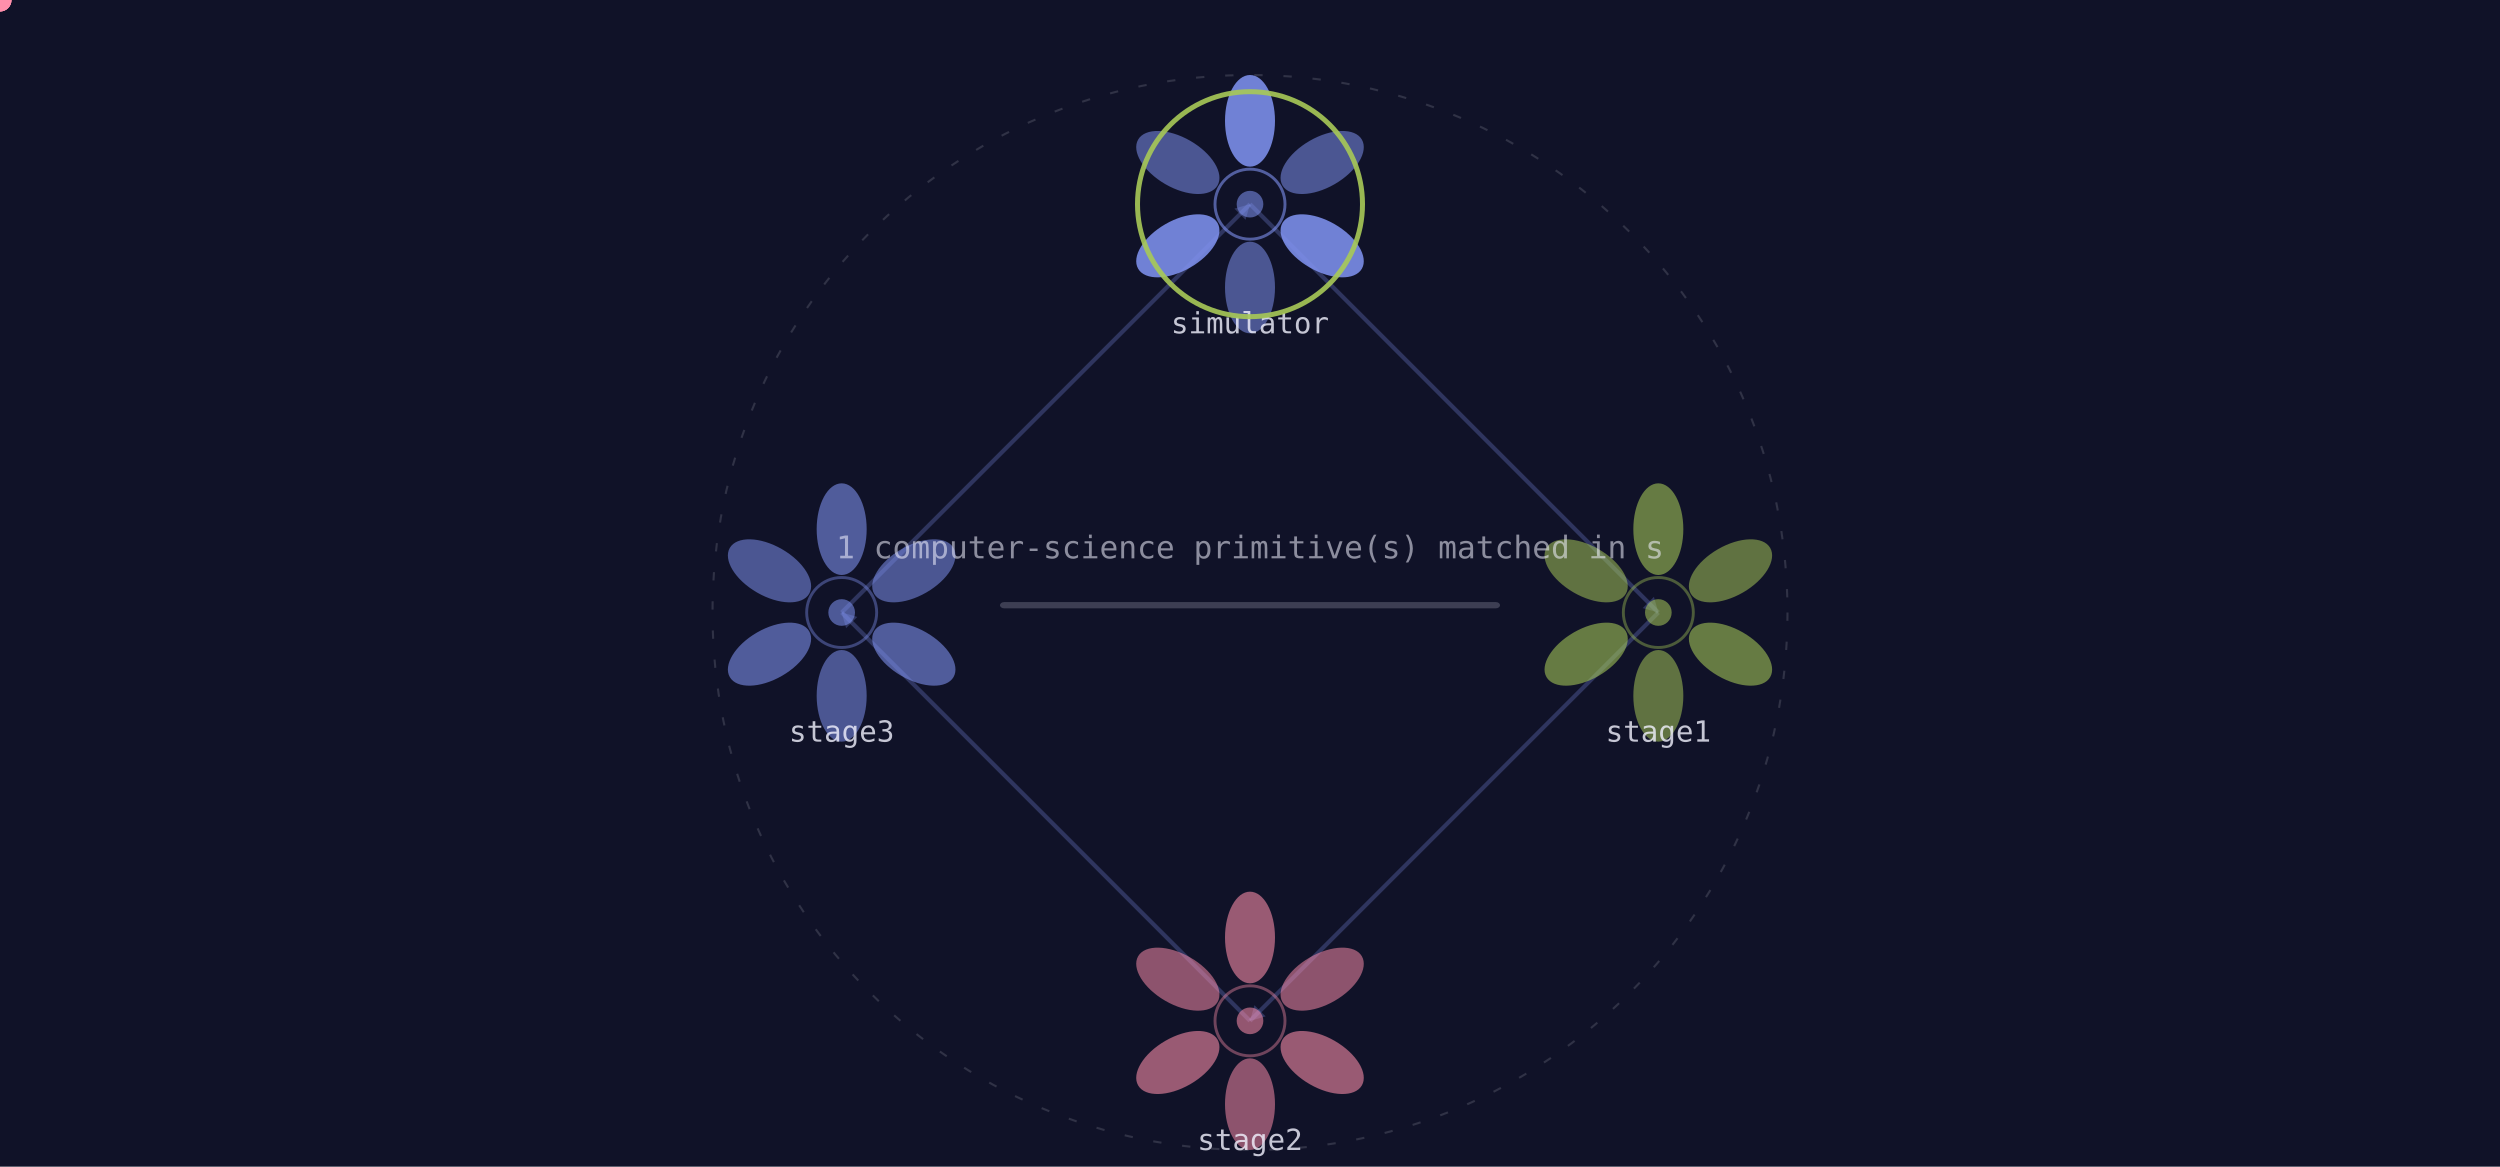
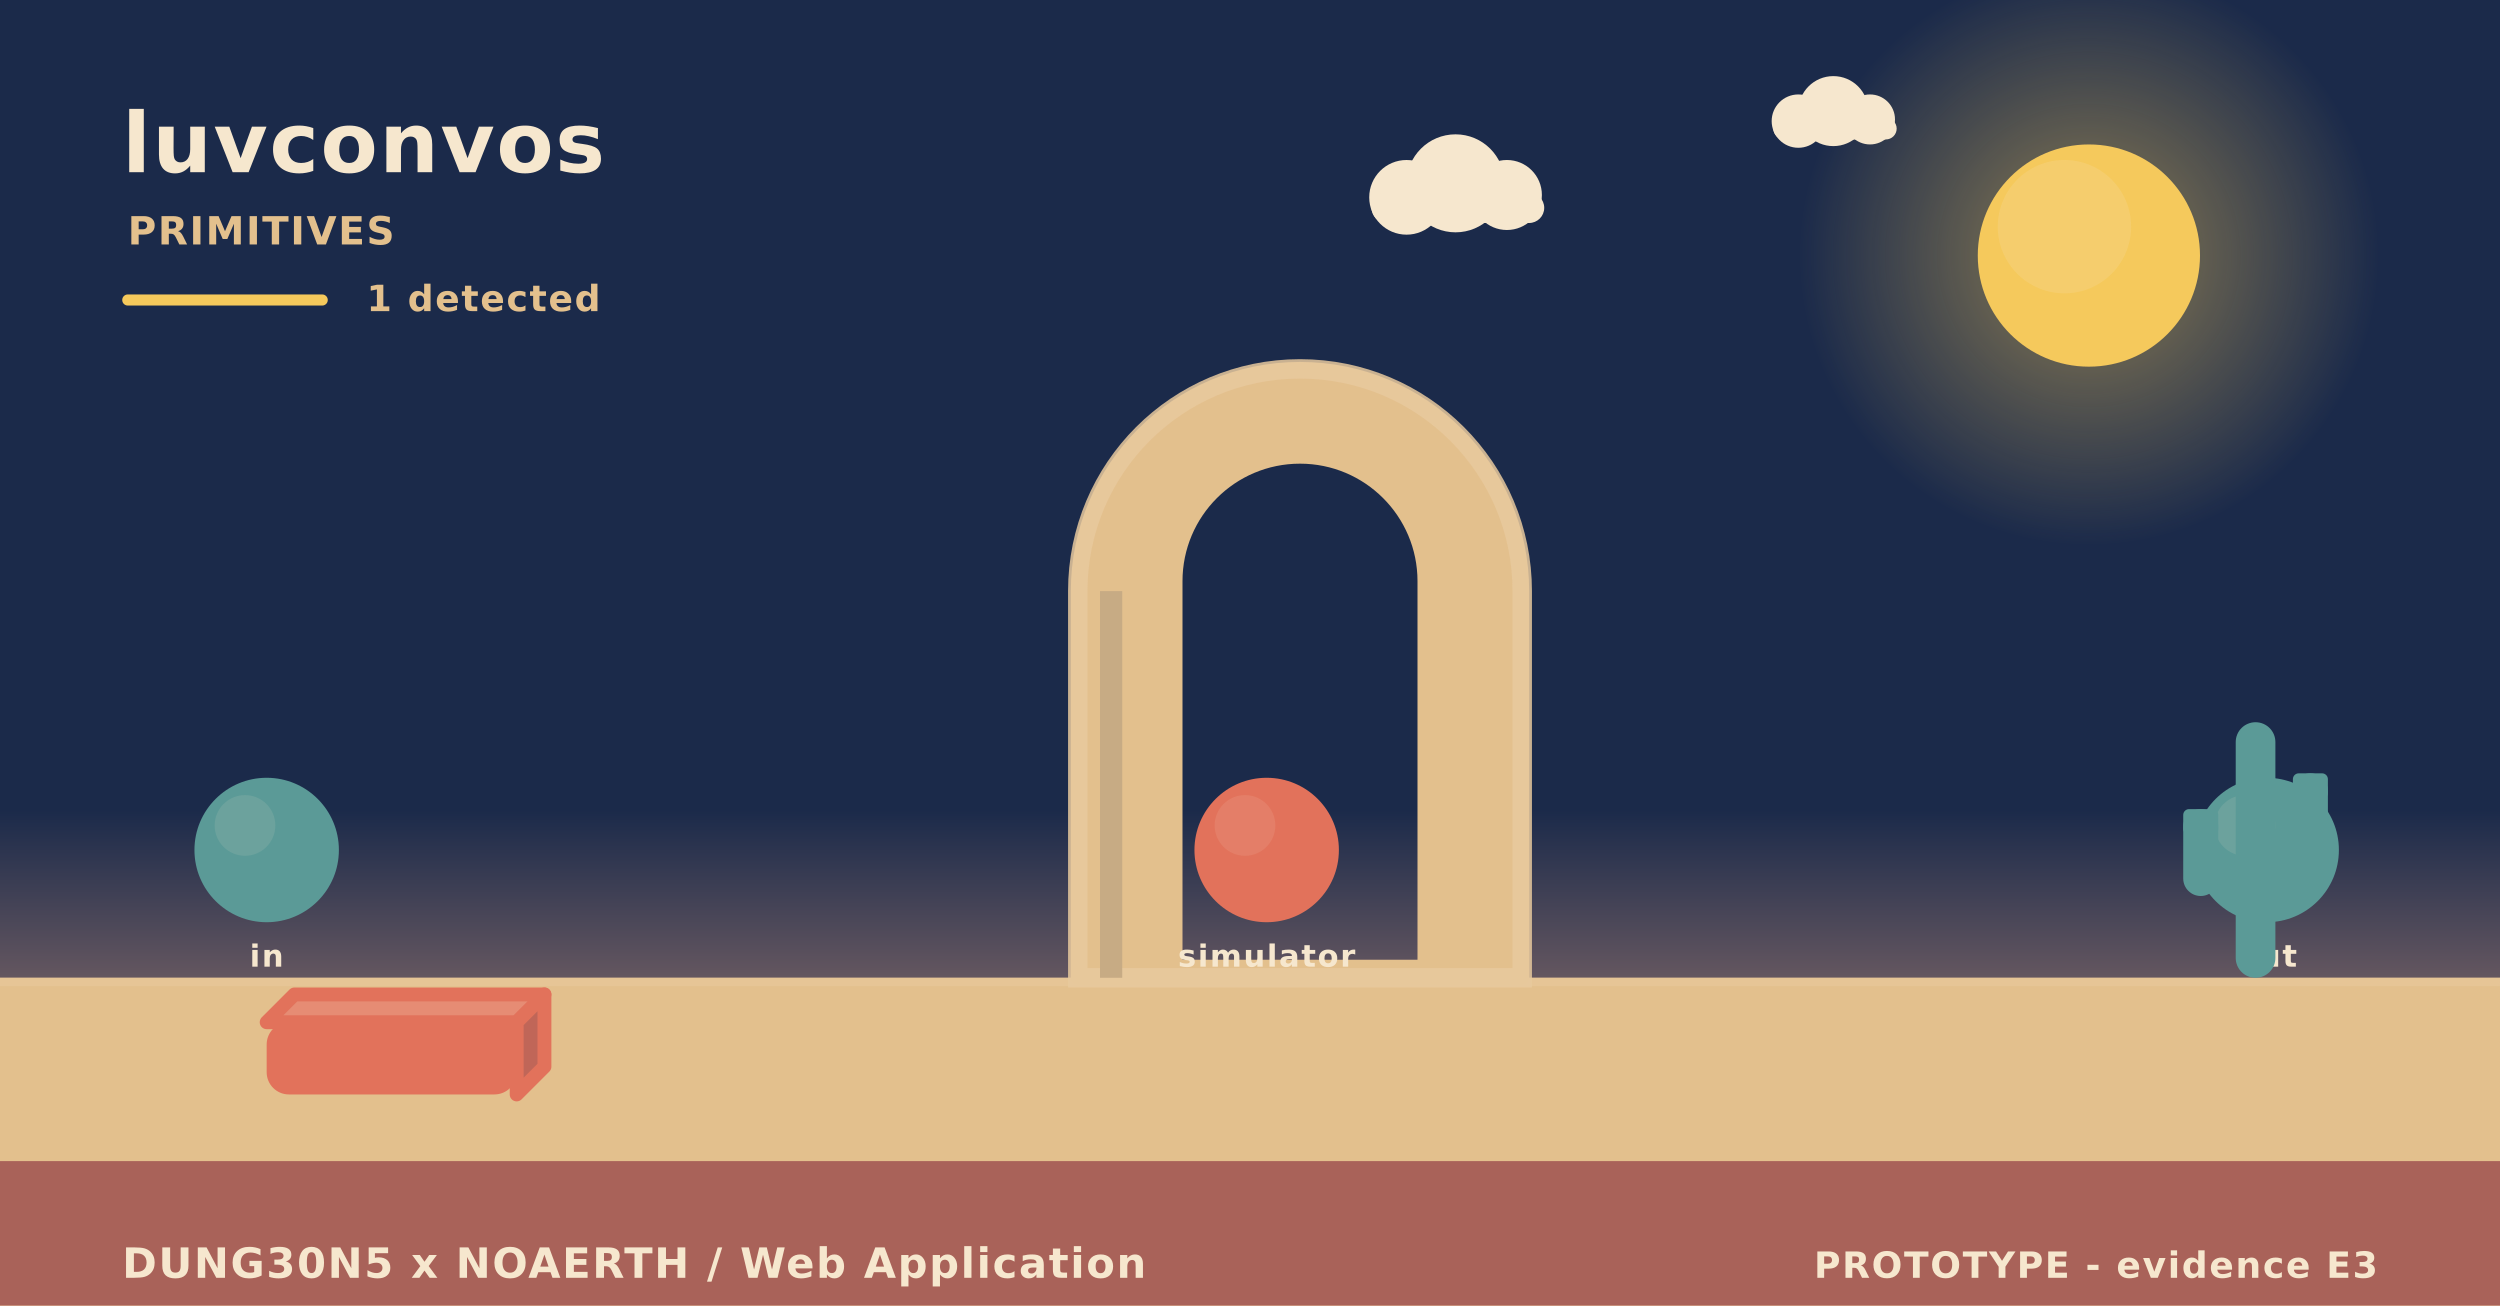
- <svg xmlns="http://www.w3.org/2000/svg" viewBox="0 0 1200 560" width="1200" height="560" role="img" aria-label="luvconvos state machine">
-   <rect width="1200" height="560" fill="#101228" />
-   <defs>
-     <linearGradient id="gs" x1="0" y1="0" x2="1" y2="1">
-       <stop offset="0%" stop-color="#8093f1" />
-       <stop offset="100%" stop-color="#a7c957" />
-     </linearGradient>
-   </defs>
-   <circle cx="600.00" cy="294.00" r="258.00" fill="none" stroke="rgba(242,242,255,0.140)" stroke-width="1.00" opacity="1.00" stroke-dasharray="4 10" />
-   <line x1="600.00" y1="98.00" x2="796.00" y2="294.00" stroke="rgba(128,147,241,0.500)" stroke-width="2.00" opacity="0.55" />
-   <polygon points="796.00,294.00 793.88,286.50 788.50,291.88" fill="rgba(128,147,241,0.500)" opacity="0.55" />
-   <g opacity="0.9">
-     <circle cx="0.00" cy="0.00" r="5.50" fill="#ff8fab" opacity="1.00" />
-     <animateTransform attributeName="transform" type="translate" values="600.00,98.00 796.00,294.00" dur="4.75s" begin="0.0s" repeatCount="indefinite" />
-     <animateTransform attributeName="transform" type="translate" values="796.00,294.00 600.00,98.00" dur="4.75s" begin="2.375s" repeatCount="indefinite" />
+ <svg xmlns="http://www.w3.org/2000/svg" width="900" height="470" viewBox="0 0 900 470" role="img" aria-label="luvconvos - how it behaves">
+   <linearGradient id="skys" x1="0" y1="0" x2="0" y2="1">
+     <stop offset="0" stop-color="#1b2a4a" />
+     <stop offset="0.62" stop-color="#1b2a4a" />
+     <stop offset="1" stop-color="#f3ad8a" />
+   </linearGradient>
+   <rect width="900" height="470" fill="url(#skys)" />
+   <radialGradient id="suns">
+     <stop offset="0.35" stop-color="#f5c95c" stop-opacity="0.34" />
+     <stop offset="1" stop-color="#f5c95c" stop-opacity="0" />
+   </radialGradient>
+   <circle cx="752" cy="92" r="104" fill="url(#suns)" />
+   <circle cx="752" cy="92" r="40" fill="#f5c95c" />
+   <circle cx="743.2" cy="81.6" r="24" fill="#f5d27e" opacity="0.5" />
+   <g>
+     <circle cx="524" cy="66" r="17.64" fill="#f6e7ce" />
+     <circle cx="506.36" cy="71.04" r="13.44" fill="#f6e7ce" />
+     <circle cx="542.48" cy="70.2" r="12.6" fill="#f6e7ce" />
+     <rect x="493.76" y="69.36" width="62.16" height="10.92" rx="5.46" fill="#f6e7ce" />
+     <animateTransform attributeName="transform" type="translate" values="0 0;24 0;0 0" dur="36s" begin="0s" repeatCount="indefinite" />
  </g>
-   <line x1="796.00" y1="294.00" x2="600.00" y2="490.00" stroke="rgba(128,147,241,0.500)" stroke-width="2.00" opacity="0.55" />
-   <polygon points="600.00,490.00 607.50,487.88 602.12,482.50" fill="rgba(128,147,241,0.500)" opacity="0.55" />
-   <g opacity="0.9">
-     <circle cx="0.00" cy="0.00" r="5.50" fill="#ff8fab" opacity="1.00" />
-     <animateTransform attributeName="transform" type="translate" values="796.00,294.00 600.00,490.00" dur="4.75s" begin="1.188s" repeatCount="indefinite" />
-     <animateTransform attributeName="transform" type="translate" values="600.00,490.00 796.00,294.00" dur="4.75s" begin="3.562s" repeatCount="indefinite" />
+   <g>
+     <circle cx="660" cy="40" r="12.6" fill="#f6e7ce" />
+     <circle cx="647.4" cy="43.6" r="9.6" fill="#f6e7ce" />
+     <circle cx="673.2" cy="43" r="9" fill="#f6e7ce" />
+     <rect x="638.4" y="42.4" width="44.4" height="7.8" rx="3.9" fill="#f6e7ce" />
+     <animateTransform attributeName="transform" type="translate" values="0 0;-18 0;0 0" dur="46s" begin="3s" repeatCount="indefinite" />
  </g>
-   <line x1="600.00" y1="490.00" x2="404.00" y2="294.00" stroke="rgba(128,147,241,0.500)" stroke-width="2.00" opacity="0.55" />
-   <polygon points="404.00,294.00 406.12,301.50 411.50,296.12" fill="rgba(128,147,241,0.500)" opacity="0.55" />
-   <g opacity="0.9">
-     <circle cx="0.00" cy="0.00" r="5.50" fill="#ff8fab" opacity="1.00" />
-     <animateTransform attributeName="transform" type="translate" values="600.00,490.00 404.00,294.00" dur="4.75s" begin="2.375s" repeatCount="indefinite" />
-     <animateTransform attributeName="transform" type="translate" values="404.00,294.00 600.00,490.00" dur="4.75s" begin="4.75s" repeatCount="indefinite" />
+   <rect x="0" y="352" width="900" height="118" fill="#e3c08d" />
+   <rect x="0" y="352" width="900" height="3" fill="#e6c596" />
+   <text x="44" y="62" font-family="Verdana,DejaVu Sans,sans-serif" font-size="30" font-weight="700" letter-spacing="0.6" fill="#f6e7ce" text-anchor="start">luvconvos</text>
+   <text x="46" y="88" font-family="Verdana,DejaVu Sans,sans-serif" font-size="14" font-weight="700" letter-spacing="0.6" fill="#e3c08d" text-anchor="start">PRIMITIVES</text>
+   <rect x="44" y="106" width="74" height="4" rx="2" fill="#f5c95c" />
+   <text x="132" y="112" font-family="Verdana,DejaVu Sans,sans-serif" font-size="13" font-weight="700" letter-spacing="0.6" fill="#e3c08d" text-anchor="start">1 detected</text>
+   <path d="M388,352 L388,212.8 A80,80 0 0 1 548,212.8 L548,352 Z M423.2,348 L423.2,209.22 A44.8,44.8 0 0 1 512.8,209.22 L512.8,348 Z" fill="#e3c08d" fill-rule="evenodd" stroke="#e3c08d" stroke-width="5" stroke-linejoin="round" />
+   <path d="M388,352 L388,212.8 A80,80 0 0 1 548,212.8 L548,352 Z" fill="none" stroke="#e8c99d" stroke-width="7" stroke-linecap="round" opacity="0.85" />
+   <rect x="396" y="212.8" width="8" height="139.2" fill="#c7ab84" />
+   <circle cx="96" cy="306" r="26" fill="#5b9a97" />
+   <circle cx="88.2" cy="297.16" r="10.92" fill="#7aa9a2" opacity="0.55" />
+   <text x="96" y="348" font-family="Verdana,DejaVu Sans,sans-serif" font-size="11" font-weight="700" letter-spacing="0.6" fill="#f6e7ce" text-anchor="middle">in</text>
+   <g>
+     <circle cx="456" cy="306" r="26" fill="#e2725b" />
+     <circle cx="448.2" cy="297.16" r="10.92" fill="#e68972" opacity="0.55" />
+     <animate attributeName="opacity" values="0.8;1;0.8" dur="4.6s" begin="0s" repeatCount="indefinite" />
  </g>
-   <line x1="404.00" y1="294.00" x2="600.00" y2="98.00" stroke="rgba(128,147,241,0.500)" stroke-width="2.00" opacity="0.55" />
-   <polygon points="600.00,98.00 592.50,100.12 597.88,105.50" fill="rgba(128,147,241,0.500)" opacity="0.55" />
-   <g opacity="0.9">
-     <circle cx="0.00" cy="0.00" r="5.50" fill="#ff8fab" opacity="1.00" />
-     <animateTransform attributeName="transform" type="translate" values="404.00,294.00 600.00,98.00" dur="4.75s" begin="3.562s" repeatCount="indefinite" />
-     <animateTransform attributeName="transform" type="translate" values="600.00,98.00 404.00,294.00" dur="4.75s" begin="5.938s" repeatCount="indefinite" />
-   </g>
-   <ellipse cx="600.00" cy="58.00" rx="12.00" ry="22.00" fill="rgba(128,147,241,0.900)" opacity="0.95" transform="rotate(0.0 600.00 58.00)" />
-   <ellipse cx="634.64" cy="78.00" rx="12.00" ry="22.00" fill="rgba(128,147,241,0.550)" opacity="0.95" transform="rotate(60.0 634.64 78.00)" />
-   <ellipse cx="634.64" cy="118.00" rx="12.00" ry="22.00" fill="rgba(128,147,241,0.900)" opacity="0.95" transform="rotate(120.0 634.64 118.00)" />
-   <ellipse cx="600.00" cy="138.00" rx="12.00" ry="22.00" fill="rgba(128,147,241,0.550)" opacity="0.95" transform="rotate(180.0 600.00 138.00)" />
-   <ellipse cx="565.36" cy="118.00" rx="12.00" ry="22.00" fill="rgba(128,147,241,0.900)" opacity="0.95" transform="rotate(240.0 565.36 118.00)" />
-   <ellipse cx="565.36" cy="78.00" rx="12.00" ry="22.00" fill="rgba(128,147,241,0.550)" opacity="0.95" transform="rotate(300.0 565.36 78.00)" />
-   <circle cx="600.00" cy="98.00" r="16.80" fill="none" stroke="rgba(128,147,241,0.900)" stroke-width="1.40" opacity="0.66" />
-   <circle cx="600.00" cy="98.00" r="6.40" fill="rgba(128,147,241,0.550)" opacity="1.00" />
-   <text x="600" y="160" font-family="ui-monospace,Menlo,monospace" font-size="14" fill="rgba(242,242,255,0.800)" text-anchor="middle">simulator</text>
-   <g>
-     <circle cx="600.00" cy="98.00" r="54.00" fill="none" stroke="#a7c957" stroke-width="2.40" opacity="0.90" />
-     <animate attributeName="opacity" values="0.25;1.0;0.25" dur="9.5s" begin="0.0s" repeatCount="indefinite" />
-   </g>
-   <ellipse cx="796.00" cy="254.00" rx="12.00" ry="22.00" fill="rgba(167,201,87,0.600)" opacity="0.95" transform="rotate(0.0 796.00 254.00)" />
-   <ellipse cx="830.64" cy="274.00" rx="12.00" ry="22.00" fill="rgba(167,201,87,0.550)" opacity="0.95" transform="rotate(60.0 830.64 274.00)" />
-   <ellipse cx="830.64" cy="314.00" rx="12.00" ry="22.00" fill="rgba(167,201,87,0.600)" opacity="0.95" transform="rotate(120.0 830.64 314.00)" />
-   <ellipse cx="796.00" cy="334.00" rx="12.00" ry="22.00" fill="rgba(167,201,87,0.550)" opacity="0.95" transform="rotate(180.0 796.00 334.00)" />
-   <ellipse cx="761.36" cy="314.00" rx="12.00" ry="22.00" fill="rgba(167,201,87,0.600)" opacity="0.95" transform="rotate(240.0 761.36 314.00)" />
-   <ellipse cx="761.36" cy="274.00" rx="12.00" ry="22.00" fill="rgba(167,201,87,0.550)" opacity="0.95" transform="rotate(300.0 761.36 274.00)" />
-   <circle cx="796.00" cy="294.00" r="16.80" fill="none" stroke="rgba(167,201,87,0.600)" stroke-width="1.40" opacity="0.66" />
-   <circle cx="796.00" cy="294.00" r="6.40" fill="rgba(167,201,87,0.550)" opacity="1.00" />
-   <text x="796" y="356" font-family="ui-monospace,Menlo,monospace" font-size="14" fill="rgba(242,242,255,0.800)" text-anchor="middle">stage1</text>
-   <ellipse cx="600.00" cy="450.00" rx="12.00" ry="22.00" fill="rgba(255,143,171,0.600)" opacity="0.95" transform="rotate(0.0 600.00 450.00)" />
-   <ellipse cx="634.64" cy="470.00" rx="12.00" ry="22.00" fill="rgba(255,143,171,0.550)" opacity="0.95" transform="rotate(60.0 634.64 470.00)" />
-   <ellipse cx="634.64" cy="510.00" rx="12.00" ry="22.00" fill="rgba(255,143,171,0.600)" opacity="0.95" transform="rotate(120.0 634.64 510.00)" />
-   <ellipse cx="600.00" cy="530.00" rx="12.00" ry="22.00" fill="rgba(255,143,171,0.550)" opacity="0.95" transform="rotate(180.0 600.00 530.00)" />
-   <ellipse cx="565.36" cy="510.00" rx="12.00" ry="22.00" fill="rgba(255,143,171,0.600)" opacity="0.95" transform="rotate(240.0 565.36 510.00)" />
-   <ellipse cx="565.36" cy="470.00" rx="12.00" ry="22.00" fill="rgba(255,143,171,0.550)" opacity="0.95" transform="rotate(300.0 565.36 470.00)" />
-   <circle cx="600.00" cy="490.00" r="16.80" fill="none" stroke="rgba(255,143,171,0.600)" stroke-width="1.40" opacity="0.66" />
-   <circle cx="600.00" cy="490.00" r="6.40" fill="rgba(255,143,171,0.550)" opacity="1.00" />
-   <text x="600" y="552" font-family="ui-monospace,Menlo,monospace" font-size="14" fill="rgba(242,242,255,0.800)" text-anchor="middle">stage2</text>
-   <ellipse cx="404.00" cy="254.00" rx="12.00" ry="22.00" fill="rgba(128,147,241,0.600)" opacity="0.95" transform="rotate(0.0 404.00 254.00)" />
-   <ellipse cx="438.64" cy="274.00" rx="12.00" ry="22.00" fill="rgba(128,147,241,0.550)" opacity="0.95" transform="rotate(60.0 438.64 274.00)" />
-   <ellipse cx="438.64" cy="314.00" rx="12.00" ry="22.00" fill="rgba(128,147,241,0.600)" opacity="0.95" transform="rotate(120.0 438.64 314.00)" />
-   <ellipse cx="404.00" cy="334.00" rx="12.00" ry="22.00" fill="rgba(128,147,241,0.550)" opacity="0.95" transform="rotate(180.0 404.00 334.00)" />
-   <ellipse cx="369.36" cy="314.00" rx="12.00" ry="22.00" fill="rgba(128,147,241,0.600)" opacity="0.95" transform="rotate(240.0 369.36 314.00)" />
-   <ellipse cx="369.36" cy="274.00" rx="12.00" ry="22.00" fill="rgba(128,147,241,0.550)" opacity="0.95" transform="rotate(300.0 369.36 274.00)" />
-   <circle cx="404.00" cy="294.00" r="16.80" fill="none" stroke="rgba(128,147,241,0.600)" stroke-width="1.40" opacity="0.66" />
-   <circle cx="404.00" cy="294.00" r="6.40" fill="rgba(128,147,241,0.550)" opacity="1.00" />
-   <text x="404" y="356" font-family="ui-monospace,Menlo,monospace" font-size="14" fill="rgba(242,242,255,0.800)" text-anchor="middle">stage3</text>
-   <rect x="480.00" y="289.00" width="240.00" height="3.00" rx="2.00" fill="rgba(242,242,255,0.200)" opacity="1.00" />
-   <text x="600" y="268" font-family="ui-monospace,Menlo,monospace" font-size="15" fill="rgba(242,242,255,0.550)" text-anchor="middle">1 computer-science primitive(s) matched in s</text>
+   <text x="456" y="348" font-family="Verdana,DejaVu Sans,sans-serif" font-size="11" font-weight="700" letter-spacing="0.6" fill="#f6e7ce" text-anchor="middle">simulator</text>
+   <circle cx="816" cy="306" r="26" fill="#5b9a97" />
+   <circle cx="808.2" cy="297.16" r="10.92" fill="#7aa9a2" opacity="0.55" />
+   <text x="816" y="348" font-family="Verdana,DejaVu Sans,sans-serif" font-size="11" font-weight="700" letter-spacing="0.6" fill="#f6e7ce" text-anchor="middle">out</text>
+   <path d="M96,368 L186,368 L196,358 L106,358 Z" fill="#e68c74" stroke="#e2725b" stroke-width="5" stroke-linejoin="round" />
+   <path d="M186,368 L196,358 L196,384 L186,394 Z" fill="#c06658" stroke="#e2725b" stroke-width="5" stroke-linejoin="round" />
+   <rect x="96" y="368" width="90" height="26" rx="8" fill="#e2725b" />
+   <rect x="804.86" y="260" width="14.28" height="92" rx="7.14" fill="#5b9a97" />
+   <rect x="785.96" y="291.28" width="12.6" height="31.28" rx="6.3" fill="#5b9a97" />
+   <rect x="785.96" y="291.28" width="12.6" height="9.2" rx="2.1" fill="#5b9a97" />
+   <rect x="825.44" y="278.4" width="12.6" height="31.28" rx="6.3" fill="#5b9a97" />
+   <rect x="825.44" y="278.4" width="12.6" height="9.2" rx="2.1" fill="#5b9a97" />
+   <rect x="0" y="418" width="900" height="52" rx="0" fill="#a65c56" opacity="0.94" />
+   <text x="44" y="460" font-family="Verdana,DejaVu Sans,sans-serif" font-size="15" font-weight="700" letter-spacing="0.6" fill="#f6e7ce" text-anchor="start">DUNG30N5 x NOAERTH  /  Web Application</text>
+   <text x="856" y="460" font-family="Verdana,DejaVu Sans,sans-serif" font-size="13" font-weight="700" letter-spacing="0.6" fill="#f6e7ce" text-anchor="end">PROTOTYPE  -  evidence E3</text>
</svg>
